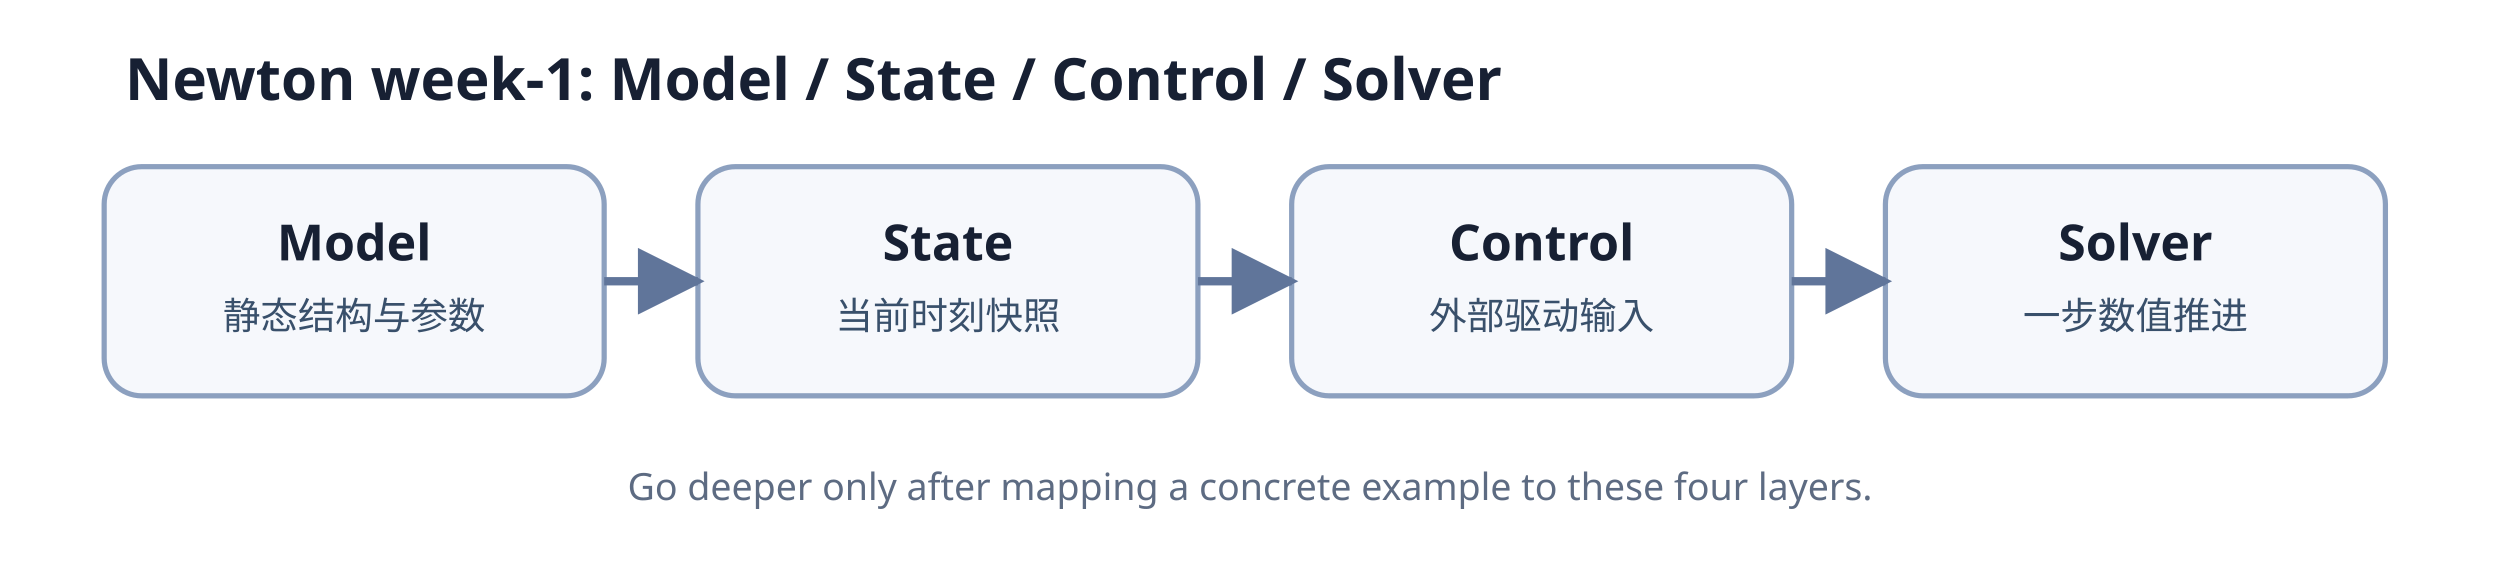
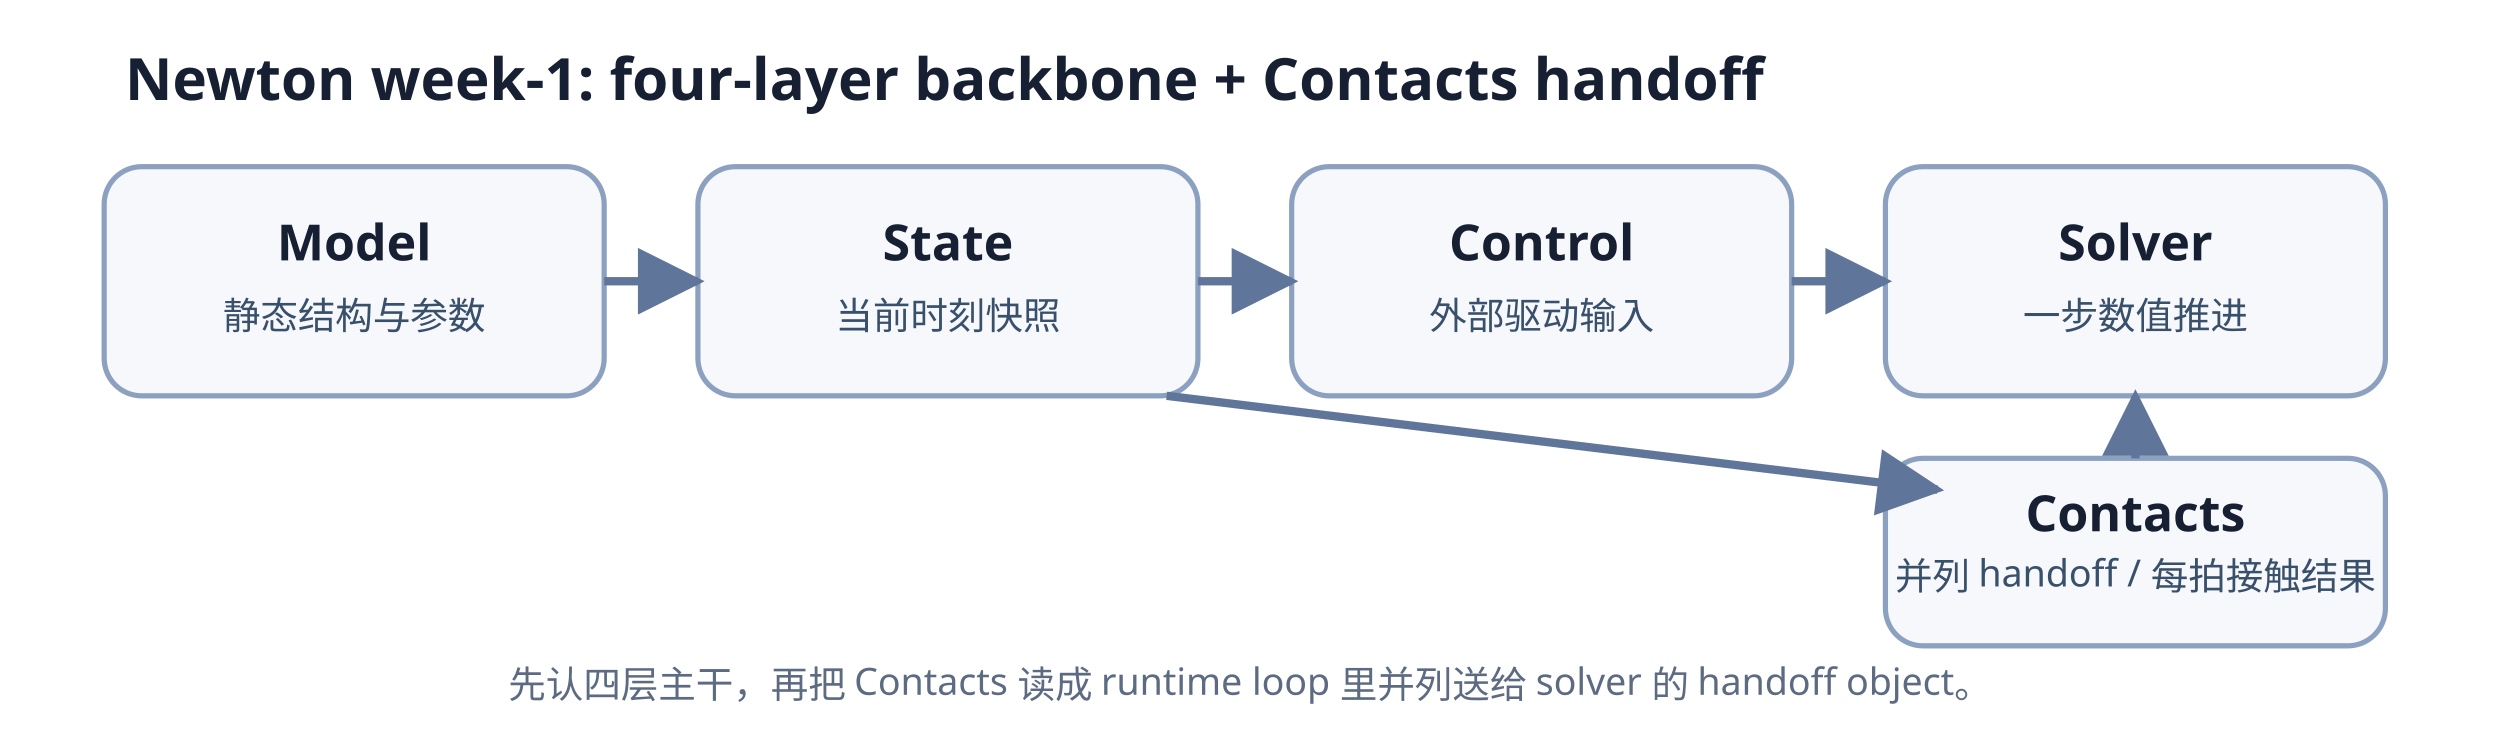
- <svg xmlns="http://www.w3.org/2000/svg" width="1200" height="280" viewBox="0 0 1200 280" role="img" aria-labelledby="title desc">
+ <svg xmlns="http://www.w3.org/2000/svg" width="1200" height="360" viewBox="0 0 1200 360" role="img" aria-labelledby="title desc">
  <style>
    .title { font: 700 28px sans-serif; fill: #172033; }
    .label { font: 700 24px sans-serif; fill: #172033; }
    .sub { font: 400 18px sans-serif; fill: #39506b; }
    .foot { font: 400 18px sans-serif; fill: #5d6b82; }
    .box { fill: #f6f8fc; stroke: #8ca0bf; stroke-width: 2.5; rx: 18; }
    .arrow { stroke: #60759a; stroke-width: 4; fill: none; marker-end: url(#arrow); }
  </style>
  <defs>
    <marker id="arrow" viewBox="0 0 10 10" refX="9" refY="5" markerWidth="8" markerHeight="8" orient="auto-start-reverse">
      <path d="M 0 0 L 10 5 L 0 10 z" fill="#60759a" />
    </marker>
  </defs>
-   <text x="60" y="48" class="title">Newton week-1: Model / State / Control / Solver</text>
+   <text x="60" y="48" class="title">Newton week-1: four-layer backbone + Contacts handoff</text>
  <rect x="50" y="80" width="240" height="110" rx="18" class="box" />
  <text x="170" y="125" text-anchor="middle" class="label">Model</text>
  <text x="170" y="158" text-anchor="middle" class="sub">静态结构与参数</text>
  <rect x="335" y="80" width="240" height="110" rx="18" class="box" />
  <text x="455" y="125" text-anchor="middle" class="label">State</text>
  <text x="455" y="158" text-anchor="middle" class="sub">当前时刻快照</text>
  <rect x="620" y="80" width="240" height="110" rx="18" class="box" />
  <text x="740" y="125" text-anchor="middle" class="label">Control</text>
  <text x="740" y="158" text-anchor="middle" class="sub">外部驱动输入</text>
  <rect x="905" y="80" width="240" height="110" rx="18" class="box" />
  <text x="1025" y="125" text-anchor="middle" class="label">Solver</text>
  <text x="1025" y="158" text-anchor="middle" class="sub">一步数值推进</text>
+   <rect x="905" y="220" width="240" height="90" rx="18" class="box" />
+   <text x="1025" y="255" text-anchor="middle" class="label">Contacts</text>
+   <text x="1025" y="283" text-anchor="middle" class="sub">并列 handoff / 每拍接触结果</text>
  <path d="M 290 135 L 335 135" class="arrow" />
  <path d="M 575 135 L 620 135" class="arrow" />
  <path d="M 860 135 L 905 135" class="arrow" />
-   <text x="600" y="240" text-anchor="middle" class="foot">Go deeper only after mapping a concrete example to these four layers.</text>
+   <path d="M 560 190 L 930 235" class="arrow" />
+   <path d="M 1025 220 L 1025 190" class="arrow" />
+   <text x="600" y="335" text-anchor="middle" class="foot">先认四层主干，再把 Contacts 读成 runtime loop 里并列送给 solver 的 handoff object。</text>
</svg>
